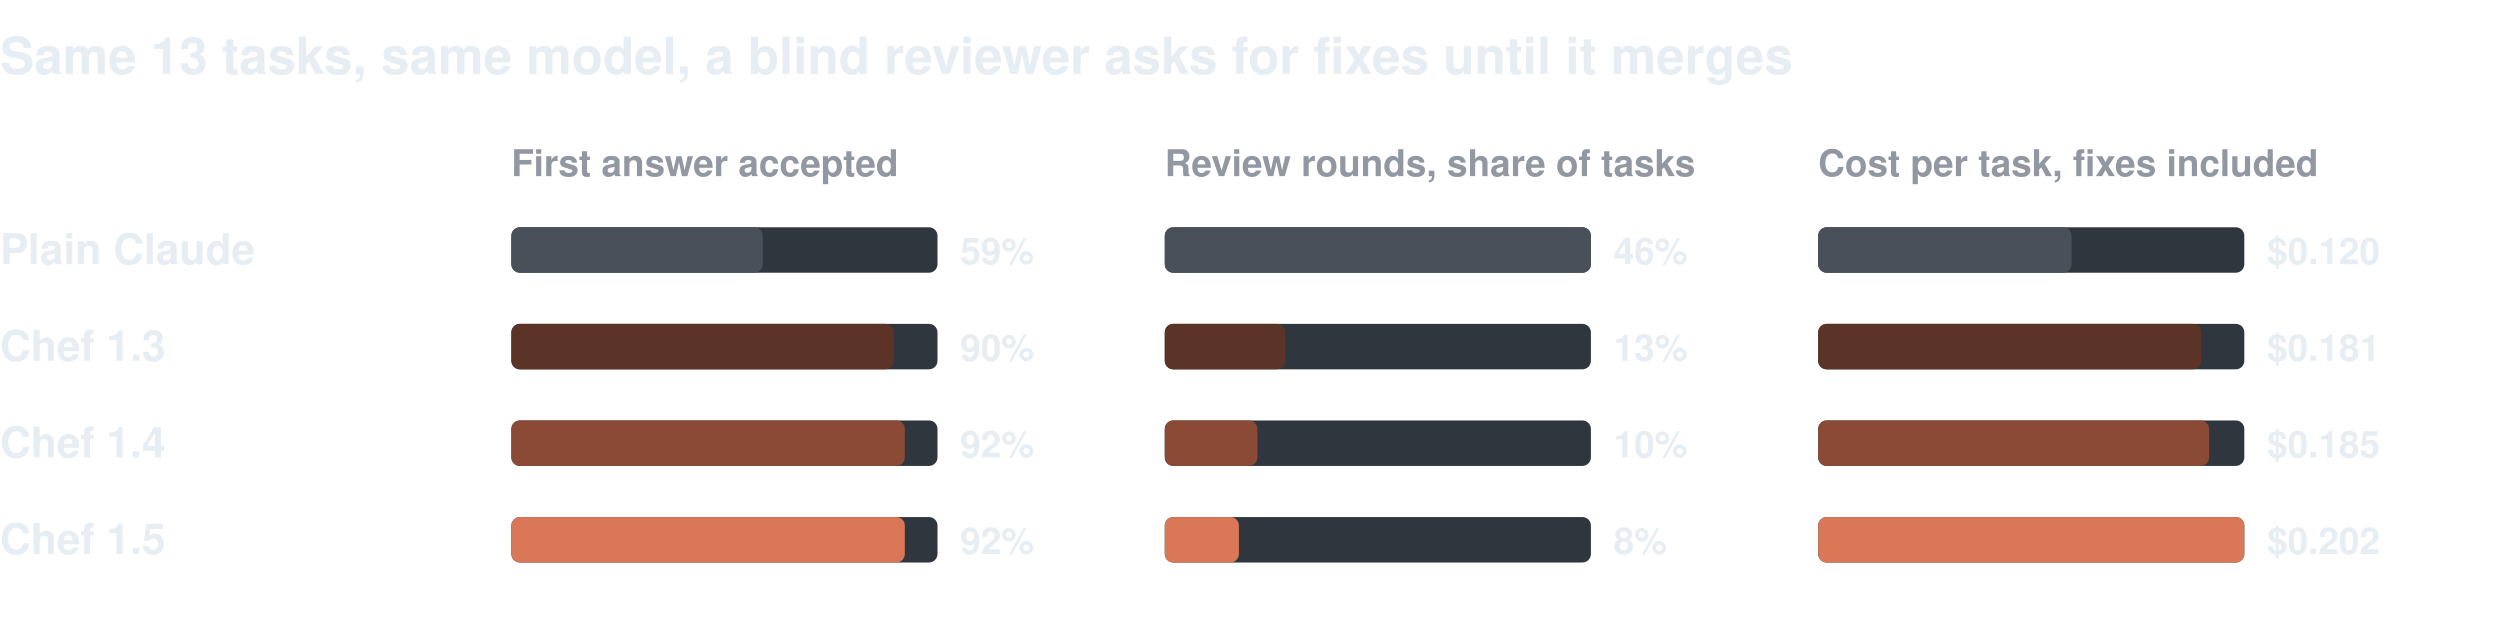
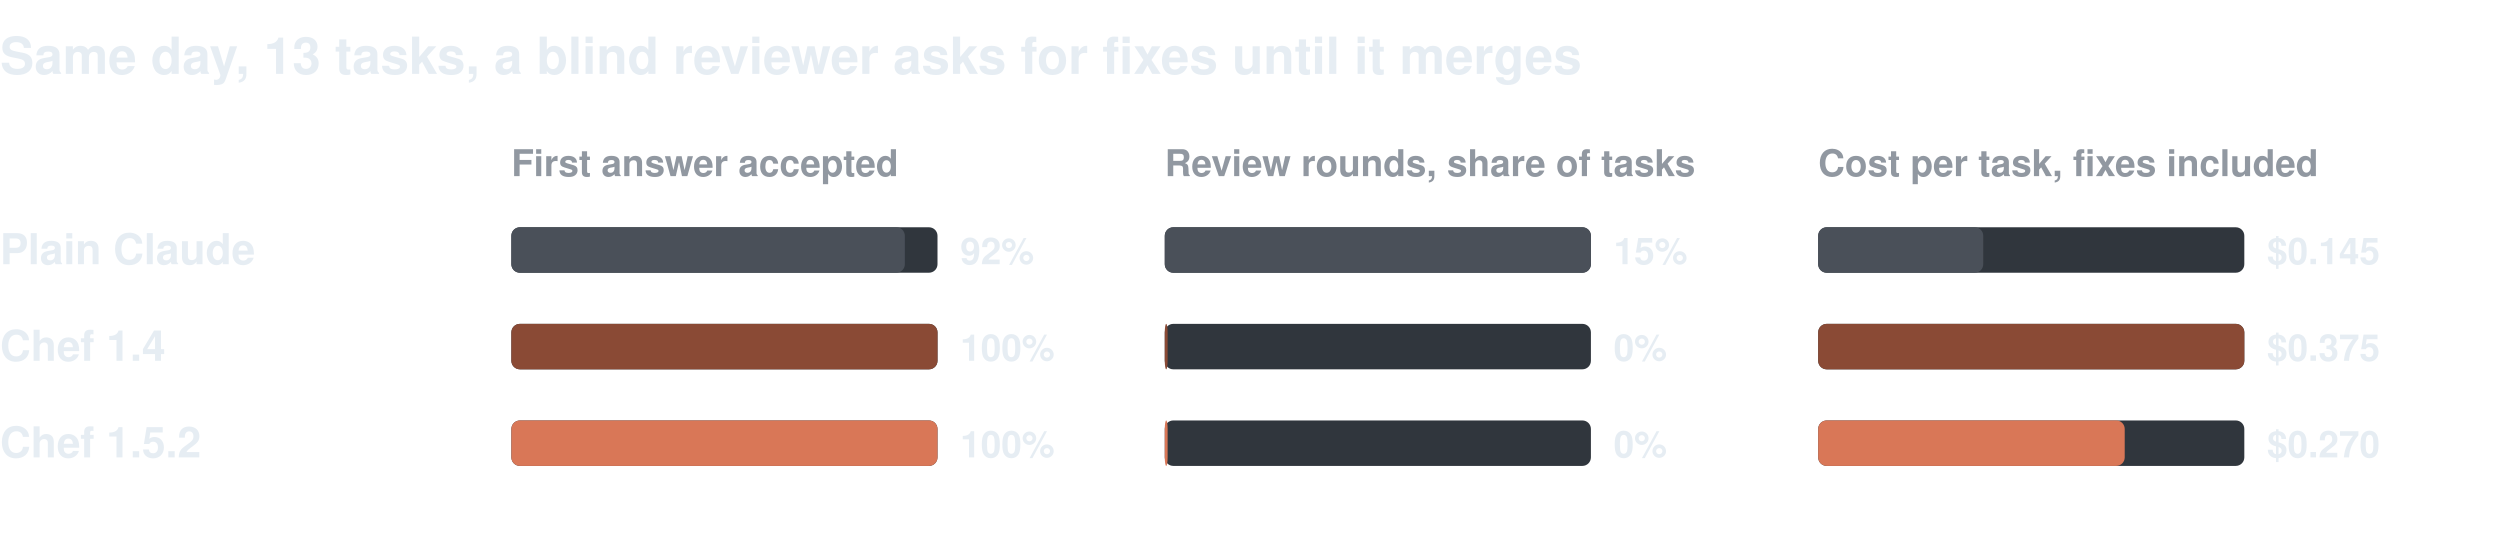
- <svg xmlns="http://www.w3.org/2000/svg" width="880" height="222" viewBox="0 0 880 222" role="img" aria-label="Plain Claude: first answer accepted 59%, 46 review rounds per 100 tasks, $0.120 per task with fixes; Chef 1.3: first answer accepted 90%, 13 review rounds per 100 tasks, $0.181 per task with fixes; Chef 1.4: first answer accepted 92%, 10 review rounds per 100 tasks, $0.185 per task with fixes; Chef 1.5: first answer accepted 92%, 8 review rounds per 100 tasks, $0.202 per task with fixes">
-   <text x="0.0" y="26.0" fill="#E6EDF3" font-family="-apple-system, BlinkMacSystemFont, 'Segoe UI', Helvetica, Arial, sans-serif" font-size="18" font-weight="600" text-anchor="start">Same 13 tasks, same model, a blind reviewer asks for fixes until it merges</text>
+ <svg xmlns="http://www.w3.org/2000/svg" width="880" height="188" viewBox="0 0 880 188" role="img" aria-label="Plain Claude: first answer accepted 92%, 15 review rounds per 100 tasks, $0.145 per task with fixes; Chef 1.4: first answer accepted 100%, 0 review rounds per 100 tasks, $0.375 per task with fixes; Chef 1.5.2: first answer accepted 100%, 0 review rounds per 100 tasks, $0.270 per task with fixes">
+   <text x="0.0" y="26.0" fill="#E6EDF3" font-family="-apple-system, BlinkMacSystemFont, 'Segoe UI', Helvetica, Arial, sans-serif" font-size="18" font-weight="600" text-anchor="start">Same day, 13 tasks, a blind reviewer asks for fixes until it merges</text>
  <text x="180.0" y="62.0" fill="#9198A1" font-family="-apple-system, BlinkMacSystemFont, 'Segoe UI', Helvetica, Arial, sans-serif" font-size="13" font-weight="600" text-anchor="start">First answer accepted</text>
  <text x="410.0" y="62.0" fill="#9198A1" font-family="-apple-system, BlinkMacSystemFont, 'Segoe UI', Helvetica, Arial, sans-serif" font-size="13" font-weight="600" text-anchor="start">Review rounds, share of tasks</text>
  <text x="640.0" y="62.0" fill="#9198A1" font-family="-apple-system, BlinkMacSystemFont, 'Segoe UI', Helvetica, Arial, sans-serif" font-size="13" font-weight="600" text-anchor="start">Cost per task, fixes included</text>
  <text x="0.0" y="93.0" fill="#E6EDF3" font-family="-apple-system, BlinkMacSystemFont, 'Segoe UI', Helvetica, Arial, sans-serif" font-size="15" font-weight="600" text-anchor="start">Plain Claude</text>
  <rect x="180.0" y="80.0" width="150.0" height="16.0" rx="3" fill="#30363D" />
-   <rect x="180.0" y="80.0" width="88.5" height="16.0" rx="3" fill="#4A5059" />
-   <text x="338.0" y="93.0" fill="#E6EDF3" font-family="-apple-system, BlinkMacSystemFont, 'Segoe UI', Helvetica, Arial, sans-serif" font-size="13" font-weight="600" text-anchor="start">59%</text>
+   <rect x="180.0" y="80.0" width="138.5" height="16.0" rx="3" fill="#4A5059" />
+   <text x="338.0" y="93.0" fill="#E6EDF3" font-family="-apple-system, BlinkMacSystemFont, 'Segoe UI', Helvetica, Arial, sans-serif" font-size="13" font-weight="600" text-anchor="start">92%</text>
  <rect x="410.0" y="80.0" width="150.0" height="16.0" rx="3" fill="#30363D" />
  <rect x="410.0" y="80.0" width="150.0" height="16.0" rx="3" fill="#4A5059" />
-   <text x="568.0" y="93.0" fill="#E6EDF3" font-family="-apple-system, BlinkMacSystemFont, 'Segoe UI', Helvetica, Arial, sans-serif" font-size="13" font-weight="600" text-anchor="start">46%</text>
+   <text x="568.0" y="93.0" fill="#E6EDF3" font-family="-apple-system, BlinkMacSystemFont, 'Segoe UI', Helvetica, Arial, sans-serif" font-size="13" font-weight="600" text-anchor="start">15%</text>
  <rect x="640.0" y="80.0" width="150.0" height="16.0" rx="3" fill="#30363D" />
-   <rect x="640.0" y="80.0" width="89.2" height="16.0" rx="3" fill="#4A5059" />
-   <text x="798.0" y="93.0" fill="#E6EDF3" font-family="-apple-system, BlinkMacSystemFont, 'Segoe UI', Helvetica, Arial, sans-serif" font-size="13" font-weight="600" text-anchor="start">$0.120</text>
-   <text x="0.0" y="127.0" fill="#E6EDF3" font-family="-apple-system, BlinkMacSystemFont, 'Segoe UI', Helvetica, Arial, sans-serif" font-size="15" font-weight="600" text-anchor="start">Chef 1.3</text>
+   <rect x="640.0" y="80.0" width="58.1" height="16.0" rx="3" fill="#4A5059" />
+   <text x="798.0" y="93.0" fill="#E6EDF3" font-family="-apple-system, BlinkMacSystemFont, 'Segoe UI', Helvetica, Arial, sans-serif" font-size="13" font-weight="600" text-anchor="start">$0.145</text>
+   <text x="0.0" y="127.0" fill="#E6EDF3" font-family="-apple-system, BlinkMacSystemFont, 'Segoe UI', Helvetica, Arial, sans-serif" font-size="15" font-weight="600" text-anchor="start">Chef 1.4</text>
  <rect x="180.0" y="114.0" width="150.0" height="16.0" rx="3" fill="#30363D" />
-   <rect x="180.0" y="114.0" width="134.6" height="16.0" rx="3" fill="#5C3427" />
-   <text x="338.0" y="127.0" fill="#E6EDF3" font-family="-apple-system, BlinkMacSystemFont, 'Segoe UI', Helvetica, Arial, sans-serif" font-size="13" font-weight="600" text-anchor="start">90%</text>
+   <rect x="180.0" y="114.0" width="150.0" height="16.0" rx="3" fill="#8A4A35" />
+   <text x="338.0" y="127.0" fill="#E6EDF3" font-family="-apple-system, BlinkMacSystemFont, 'Segoe UI', Helvetica, Arial, sans-serif" font-size="13" font-weight="600" text-anchor="start">100%</text>
  <rect x="410.0" y="114.0" width="150.0" height="16.0" rx="3" fill="#30363D" />
-   <rect x="410.0" y="114.0" width="42.4" height="16.0" rx="3" fill="#5C3427" />
-   <text x="568.0" y="127.0" fill="#E6EDF3" font-family="-apple-system, BlinkMacSystemFont, 'Segoe UI', Helvetica, Arial, sans-serif" font-size="13" font-weight="600" text-anchor="start">13%</text>
+   <rect x="410.0" y="114.0" width="1.0" height="16.0" rx="3" fill="#8A4A35" />
+   <text x="568.0" y="127.0" fill="#E6EDF3" font-family="-apple-system, BlinkMacSystemFont, 'Segoe UI', Helvetica, Arial, sans-serif" font-size="13" font-weight="600" text-anchor="start">0%</text>
  <rect x="640.0" y="114.0" width="150.0" height="16.0" rx="3" fill="#30363D" />
-   <rect x="640.0" y="114.0" width="134.8" height="16.0" rx="3" fill="#5C3427" />
-   <text x="798.0" y="127.0" fill="#E6EDF3" font-family="-apple-system, BlinkMacSystemFont, 'Segoe UI', Helvetica, Arial, sans-serif" font-size="13" font-weight="600" text-anchor="start">$0.181</text>
-   <text x="0.0" y="161.0" fill="#E6EDF3" font-family="-apple-system, BlinkMacSystemFont, 'Segoe UI', Helvetica, Arial, sans-serif" font-size="15" font-weight="600" text-anchor="start">Chef 1.4</text>
+   <rect x="640.0" y="114.0" width="150.0" height="16.0" rx="3" fill="#8A4A35" />
+   <text x="798.0" y="127.0" fill="#E6EDF3" font-family="-apple-system, BlinkMacSystemFont, 'Segoe UI', Helvetica, Arial, sans-serif" font-size="13" font-weight="600" text-anchor="start">$0.375</text>
+   <text x="0.0" y="161.0" fill="#E6EDF3" font-family="-apple-system, BlinkMacSystemFont, 'Segoe UI', Helvetica, Arial, sans-serif" font-size="15" font-weight="600" text-anchor="start">Chef 1.5.2</text>
  <rect x="180.0" y="148.0" width="150.0" height="16.0" rx="3" fill="#30363D" />
-   <rect x="180.0" y="148.0" width="138.5" height="16.0" rx="3" fill="#8A4A35" />
-   <text x="338.0" y="161.0" fill="#E6EDF3" font-family="-apple-system, BlinkMacSystemFont, 'Segoe UI', Helvetica, Arial, sans-serif" font-size="13" font-weight="600" text-anchor="start">92%</text>
+   <rect x="180.0" y="148.0" width="150.0" height="16.0" rx="3" fill="#D97757" />
+   <text x="338.0" y="161.0" fill="#E6EDF3" font-family="-apple-system, BlinkMacSystemFont, 'Segoe UI', Helvetica, Arial, sans-serif" font-size="13" font-weight="600" text-anchor="start">100%</text>
  <rect x="410.0" y="148.0" width="150.0" height="16.0" rx="3" fill="#30363D" />
-   <rect x="410.0" y="148.0" width="32.6" height="16.0" rx="3" fill="#8A4A35" />
-   <text x="568.0" y="161.0" fill="#E6EDF3" font-family="-apple-system, BlinkMacSystemFont, 'Segoe UI', Helvetica, Arial, sans-serif" font-size="13" font-weight="600" text-anchor="start">10%</text>
+   <rect x="410.0" y="148.0" width="1.0" height="16.0" rx="3" fill="#D97757" />
+   <text x="568.0" y="161.0" fill="#E6EDF3" font-family="-apple-system, BlinkMacSystemFont, 'Segoe UI', Helvetica, Arial, sans-serif" font-size="13" font-weight="600" text-anchor="start">0%</text>
  <rect x="640.0" y="148.0" width="150.0" height="16.0" rx="3" fill="#30363D" />
-   <rect x="640.0" y="148.0" width="137.6" height="16.0" rx="3" fill="#8A4A35" />
-   <text x="798.0" y="161.0" fill="#E6EDF3" font-family="-apple-system, BlinkMacSystemFont, 'Segoe UI', Helvetica, Arial, sans-serif" font-size="13" font-weight="600" text-anchor="start">$0.185</text>
-   <text x="0.0" y="195.0" fill="#E6EDF3" font-family="-apple-system, BlinkMacSystemFont, 'Segoe UI', Helvetica, Arial, sans-serif" font-size="15" font-weight="600" text-anchor="start">Chef 1.5</text>
-   <rect x="180.0" y="182.0" width="150.0" height="16.0" rx="3" fill="#30363D" />
-   <rect x="180.0" y="182.0" width="138.5" height="16.0" rx="3" fill="#D97757" />
-   <text x="338.0" y="195.0" fill="#E6EDF3" font-family="-apple-system, BlinkMacSystemFont, 'Segoe UI', Helvetica, Arial, sans-serif" font-size="13" font-weight="600" text-anchor="start">92%</text>
-   <rect x="410.0" y="182.0" width="150.0" height="16.0" rx="3" fill="#30363D" />
-   <rect x="410.0" y="182.0" width="26.1" height="16.0" rx="3" fill="#D97757" />
-   <text x="568.0" y="195.0" fill="#E6EDF3" font-family="-apple-system, BlinkMacSystemFont, 'Segoe UI', Helvetica, Arial, sans-serif" font-size="13" font-weight="600" text-anchor="start">8%</text>
-   <rect x="640.0" y="182.0" width="150.0" height="16.0" rx="3" fill="#30363D" />
-   <rect x="640.0" y="182.0" width="150.0" height="16.0" rx="3" fill="#D97757" />
-   <text x="798.0" y="195.0" fill="#E6EDF3" font-family="-apple-system, BlinkMacSystemFont, 'Segoe UI', Helvetica, Arial, sans-serif" font-size="13" font-weight="600" text-anchor="start">$0.202</text>
+   <rect x="640.0" y="148.0" width="107.9" height="16.0" rx="3" fill="#D97757" />
+   <text x="798.0" y="161.0" fill="#E6EDF3" font-family="-apple-system, BlinkMacSystemFont, 'Segoe UI', Helvetica, Arial, sans-serif" font-size="13" font-weight="600" text-anchor="start">$0.270</text>
</svg>
